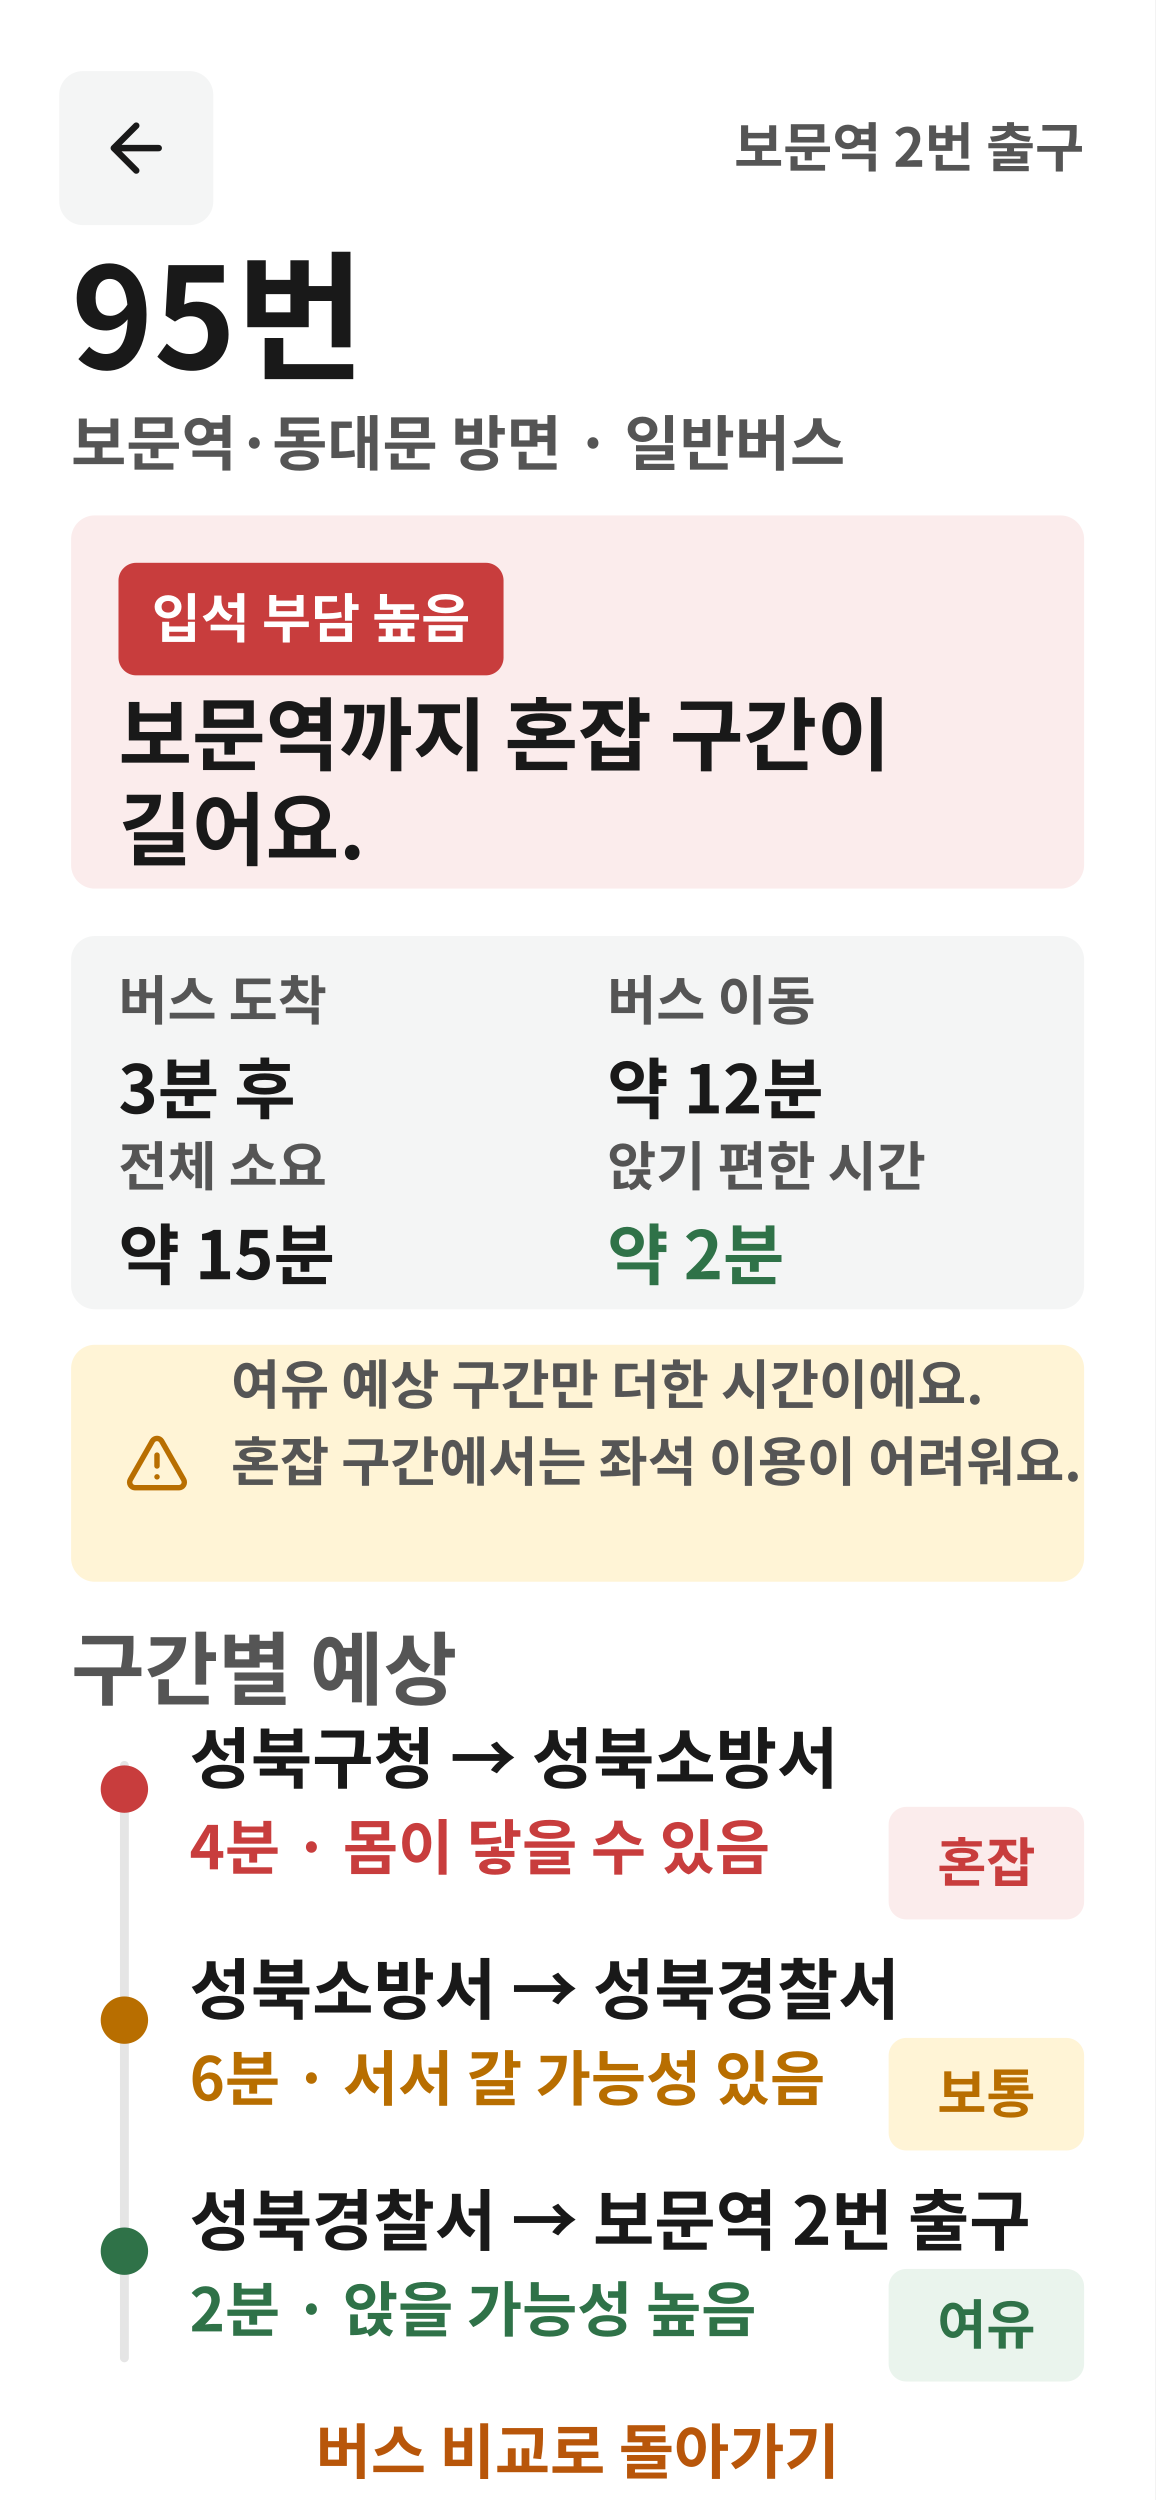
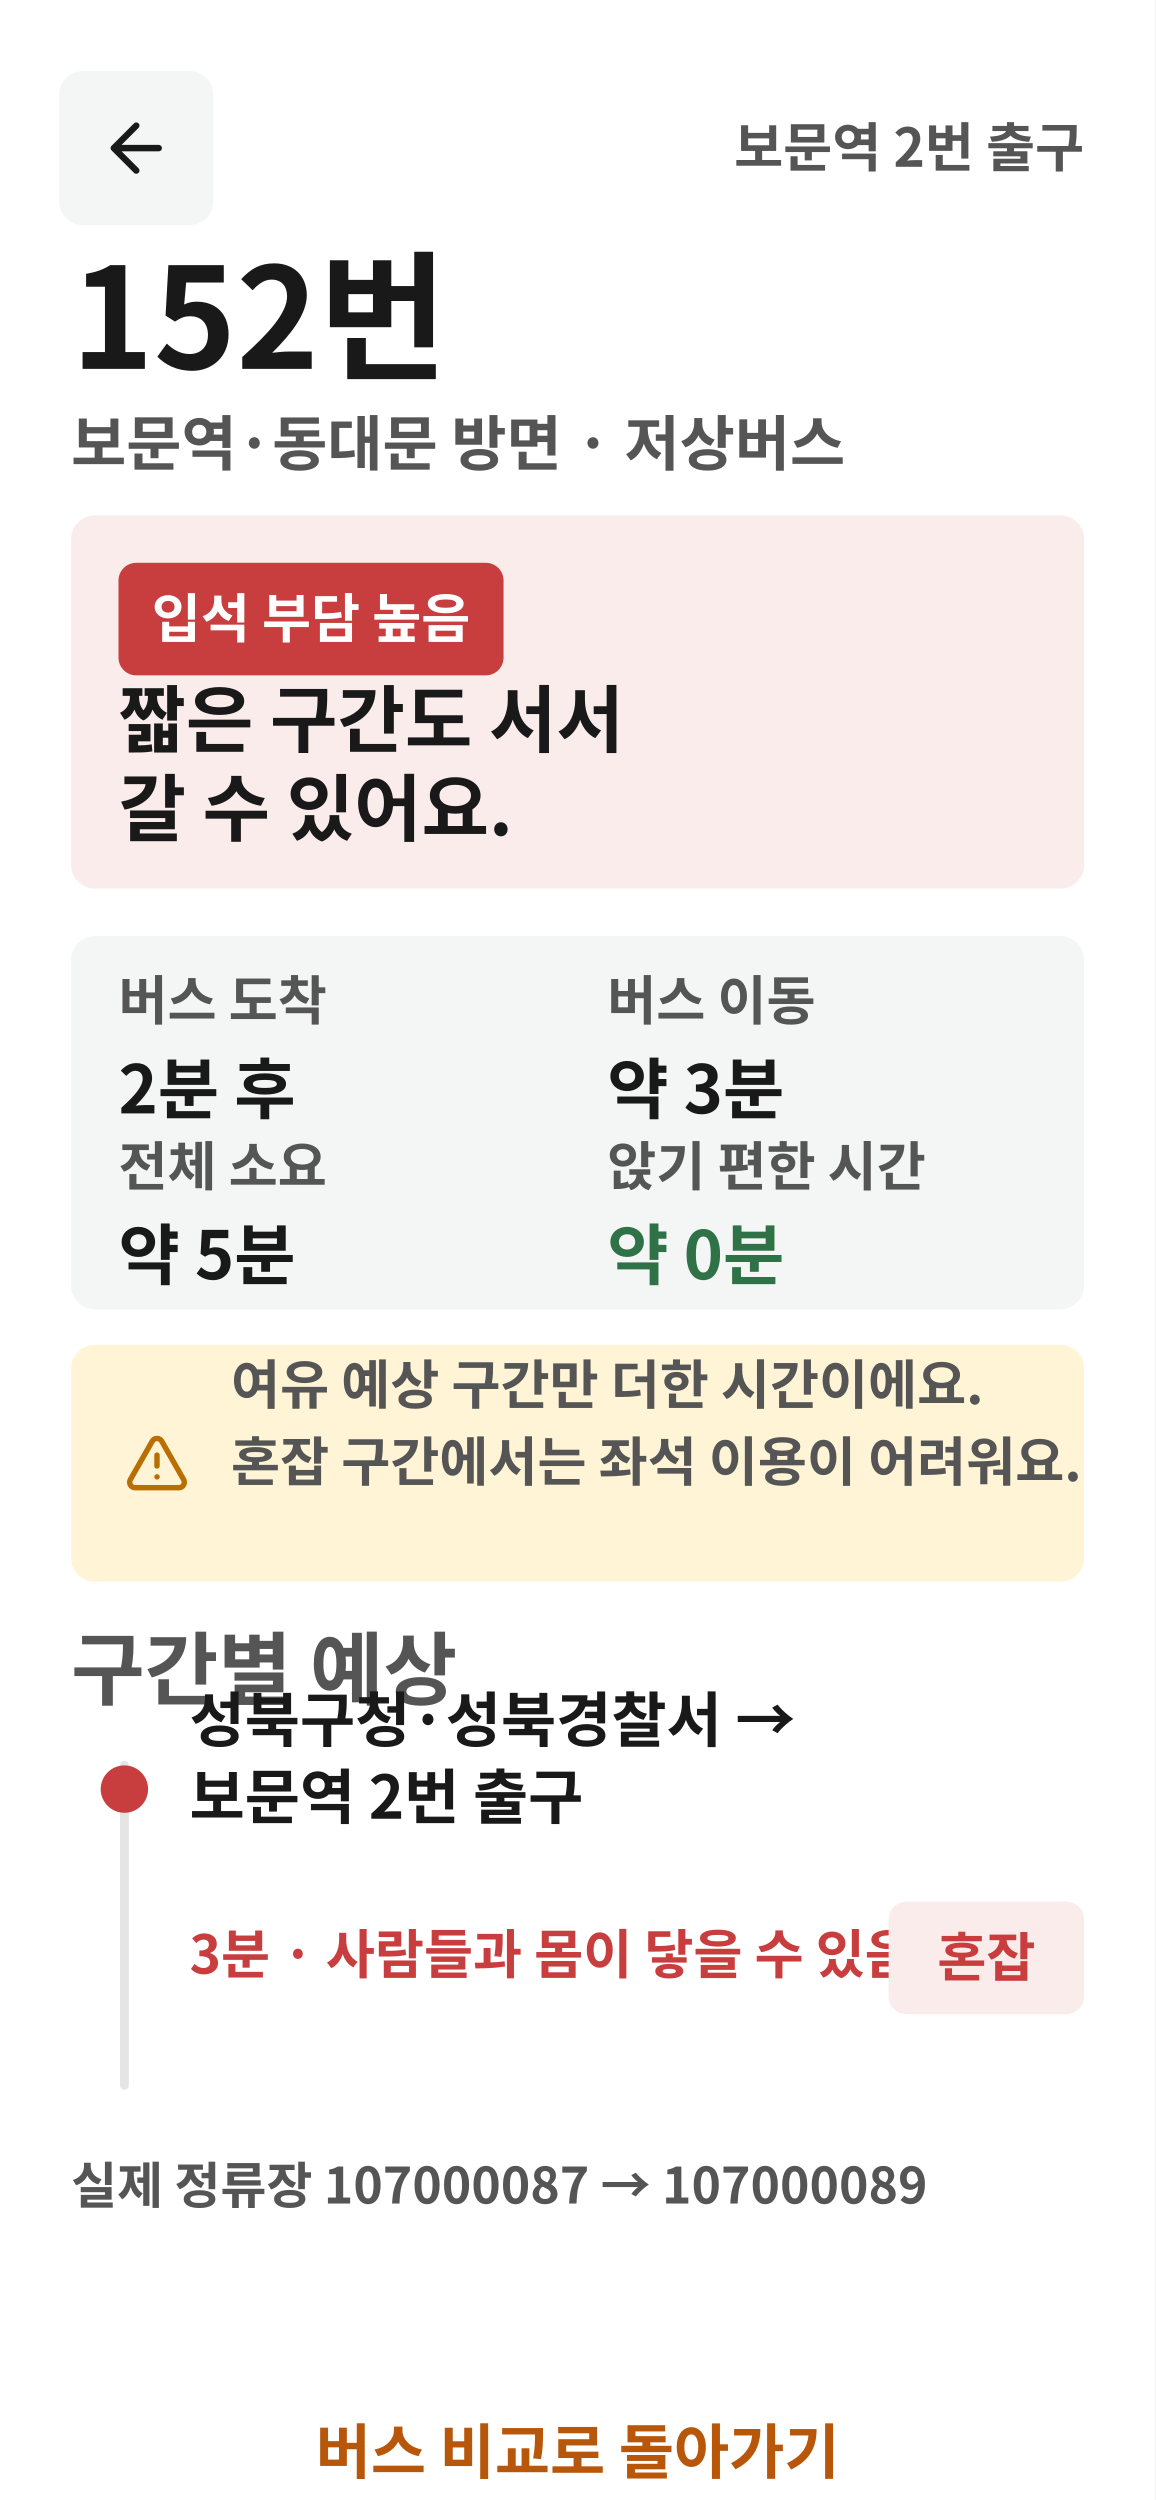
<svg xmlns="http://www.w3.org/2000/svg" width="390" height="844" viewBox="0 0 390 844" role="img" aria-label="빠른 도착 버스의 구간별 혼잡도 화면">
  <rect x="0" y="0" width="390" height="844" rx="0" fill="#FFFFFF" stroke="none" stroke-width="1" />
  <rect x="20" y="24" width="52" height="52" rx="8" fill="#F4F5F5" stroke="none" stroke-width="1" />
  <g transform="translate(33 37) scale(1.083333)">
    <path d="M19 12H5M12 19l-7-7 7-7" fill="none" stroke="#191919" stroke-width="2" stroke-linecap="round" stroke-linejoin="round" />
  </g>
  <text x="366" y="50" font-family="Noto Sans CJK KR, Malgun Gothic, sans-serif" font-size="18" font-weight="700" fill="#555555" text-anchor="end" dominant-baseline="middle" letter-spacing="0">보문역 2번 출구</text>
-   <text x="24" y="108" font-family="Noto Sans CJK KR, Malgun Gothic, sans-serif" font-size="47.25" font-weight="800" fill="#191919" text-anchor="start" dominant-baseline="middle" letter-spacing="0">95번</text>
-   <text x="24" y="150" font-family="Noto Sans CJK KR, Malgun Gothic, sans-serif" font-size="20.25" font-weight="600" fill="#555555" text-anchor="start" dominant-baseline="middle" letter-spacing="0">보문역·동대문 방면 · 일반버스</text>
+   <text x="24" y="108" font-family="Noto Sans CJK KR, Malgun Gothic, sans-serif" font-size="47.25" font-weight="800" fill="#191919" text-anchor="start" dominant-baseline="middle" letter-spacing="0">152번</text>
+   <text x="24" y="150" font-family="Noto Sans CJK KR, Malgun Gothic, sans-serif" font-size="20.25" font-weight="600" fill="#555555" text-anchor="start" dominant-baseline="middle" letter-spacing="0">보문역·동대문 방면 · 저상버스</text>
  <rect x="24" y="174" width="342" height="126" rx="8" fill="#FBECEC" stroke="none" stroke-width="1" />
  <rect x="40" y="190" width="130" height="38" rx="6" fill="#C83D3D" stroke="none" stroke-width="1" />
  <text x="105" y="209" font-family="Noto Sans CJK KR, Malgun Gothic, sans-serif" font-size="18" font-weight="800" fill="#FFFFFF" text-anchor="middle" dominant-baseline="middle" letter-spacing="0">입석 부담 높음</text>
-   <text x="40" y="258" font-family="Noto Sans CJK KR, Malgun Gothic, sans-serif" font-size="27" font-weight="800" fill="#191919" text-anchor="start" letter-spacing="0">
-     <tspan x="40" dy="0">보문역까지 혼잡 구간이</tspan>
-     <tspan x="40" dy="32">길어요.</tspan>
+   <text x="40" y="252" font-family="Noto Sans CJK KR, Malgun Gothic, sans-serif" font-size="24.75" font-weight="800" fill="#191919" text-anchor="start" letter-spacing="0">
+     <tspan x="40" dy="0">짧은 구간도 서서</tspan>
+     <tspan x="40" dy="30">갈 수 있어요.</tspan>
  </text>
  <rect x="24" y="316" width="342" height="126" rx="8" fill="#F4F5F5" stroke="none" stroke-width="1" />
  <text x="40" y="338" font-family="Noto Sans CJK KR, Malgun Gothic, sans-serif" font-size="18" font-weight="600" fill="#555555" text-anchor="start" dominant-baseline="middle" letter-spacing="0">버스 도착</text>
-   <text x="40" y="368" font-family="Noto Sans CJK KR, Malgun Gothic, sans-serif" font-size="22.5" font-weight="800" fill="#191919" text-anchor="start" dominant-baseline="middle" letter-spacing="0">3분 후</text>
+   <text x="40" y="368" font-family="Noto Sans CJK KR, Malgun Gothic, sans-serif" font-size="22.5" font-weight="800" fill="#191919" text-anchor="start" dominant-baseline="middle" letter-spacing="0">2분 후</text>
  <text x="205" y="338" font-family="Noto Sans CJK KR, Malgun Gothic, sans-serif" font-size="18" font-weight="600" fill="#555555" text-anchor="start" dominant-baseline="middle" letter-spacing="0">버스 이동</text>
-   <text x="205" y="368" font-family="Noto Sans CJK KR, Malgun Gothic, sans-serif" font-size="22.5" font-weight="800" fill="#191919" text-anchor="start" dominant-baseline="middle" letter-spacing="0">약 12분</text>
+   <text x="205" y="368" font-family="Noto Sans CJK KR, Malgun Gothic, sans-serif" font-size="22.5" font-weight="800" fill="#191919" text-anchor="start" dominant-baseline="middle" letter-spacing="0">약 3분</text>
  <text x="40" y="394" font-family="Noto Sans CJK KR, Malgun Gothic, sans-serif" font-size="18" font-weight="600" fill="#555555" text-anchor="start" dominant-baseline="middle" letter-spacing="0">전체 소요</text>
-   <text x="40" y="424" font-family="Noto Sans CJK KR, Malgun Gothic, sans-serif" font-size="22.5" font-weight="800" fill="#191919" text-anchor="start" dominant-baseline="middle" letter-spacing="0">약 15분</text>
+   <text x="40" y="424" font-family="Noto Sans CJK KR, Malgun Gothic, sans-serif" font-size="22.5" font-weight="800" fill="#191919" text-anchor="start" dominant-baseline="middle" letter-spacing="0">약 5분</text>
  <text x="205" y="394" font-family="Noto Sans CJK KR, Malgun Gothic, sans-serif" font-size="18" font-weight="600" fill="#555555" text-anchor="start" dominant-baseline="middle" letter-spacing="0">앉기 편한 시간</text>
-   <text x="205" y="424" font-family="Noto Sans CJK KR, Malgun Gothic, sans-serif" font-size="22.5" font-weight="800" fill="#2F7248" text-anchor="start" dominant-baseline="middle" letter-spacing="0">약 2분</text>
+   <text x="205" y="424" font-family="Noto Sans CJK KR, Malgun Gothic, sans-serif" font-size="22.5" font-weight="800" fill="#2F7248" text-anchor="start" dominant-baseline="middle" letter-spacing="0">약 0분</text>
  <rect x="24" y="454" width="342" height="80" rx="8" fill="#FFF4D6" stroke="none" stroke-width="1" />
  <g transform="translate(42 483) scale(0.9166667)">
    <path d="M10.3 3.8 2.2 18a2 2 0 0 0 1.7 3h16.2a2 2 0 0 0 1.7-3L13.7 3.8a2 2 0 0 0-3.4 0Z" fill="none" stroke="#B86E00" stroke-width="2" stroke-linecap="round" stroke-linejoin="round" />
    <path d="M12 9v4M12 17h.01" fill="none" stroke="#B86E00" stroke-width="2" stroke-linecap="round" stroke-linejoin="round" />
  </g>
  <text x="78" y="474" font-family="Noto Sans CJK KR, Malgun Gothic, sans-serif" font-size="18" font-weight="700" fill="#555555" text-anchor="start" letter-spacing="0">
    <tspan x="78" dy="0">여유 예상 구간만 더한 시간이에요.</tspan>
    <tspan x="78" dy="26">혼잡 구간에서는 좌석 이용이 어려워요.</tspan>
  </text>
  <text x="24" y="564" font-family="Noto Sans CJK KR, Malgun Gothic, sans-serif" font-size="27" font-weight="700" fill="#555555" text-anchor="start" dominant-baseline="middle" letter-spacing="0">구간별 예상</text>
-   <line x1="42" y1="596" x2="42" y2="796" stroke="#E5E5E5" stroke-width="3" stroke-linecap="round" />
+   <line x1="42" y1="596" x2="42" y2="704" stroke="#E5E5E5" stroke-width="3" stroke-linecap="round" />
  <circle cx="42" cy="604" r="8" fill="#C83D3D" stroke="none" stroke-width="1" />
-   <text x="64" y="594" font-family="Noto Sans CJK KR, Malgun Gothic, sans-serif" font-size="22.5" font-weight="700" fill="#191919" text-anchor="start" dominant-baseline="middle" letter-spacing="0">성북구청 → 성북소방서</text>
-   <text x="64" y="624" font-family="Noto Sans CJK KR, Malgun Gothic, sans-serif" font-size="20.25" font-weight="600" fill="#C83D3D" text-anchor="start" dominant-baseline="middle" letter-spacing="0">4분 · 몸이 닿을 수 있음</text>
-   <rect x="300" y="610" width="66" height="38" rx="6" fill="#FBECEC" stroke="none" stroke-width="1" />
-   <text x="333" y="629" font-family="Noto Sans CJK KR, Malgun Gothic, sans-serif" font-size="18" font-weight="800" fill="#C83D3D" text-anchor="middle" dominant-baseline="middle" letter-spacing="0">혼잡</text>
-   <circle cx="42" cy="682" r="8" fill="#B86E00" stroke="none" stroke-width="1" />
-   <text x="64" y="672" font-family="Noto Sans CJK KR, Malgun Gothic, sans-serif" font-size="22.5" font-weight="700" fill="#191919" text-anchor="start" dominant-baseline="middle" letter-spacing="0">성북소방서 → 성북경찰서</text>
-   <text x="64" y="702" font-family="Noto Sans CJK KR, Malgun Gothic, sans-serif" font-size="20.25" font-weight="600" fill="#B86E00" text-anchor="start" dominant-baseline="middle" letter-spacing="0">6분 · 서서 갈 가능성 있음</text>
-   <rect x="300" y="688" width="66" height="38" rx="6" fill="#FFF4D6" stroke="none" stroke-width="1" />
-   <text x="333" y="707" font-family="Noto Sans CJK KR, Malgun Gothic, sans-serif" font-size="18" font-weight="800" fill="#B86E00" text-anchor="middle" dominant-baseline="middle" letter-spacing="0">보통</text>
-   <circle cx="42" cy="760" r="8" fill="#2F7248" stroke="none" stroke-width="1" />
-   <text x="64" y="750" font-family="Noto Sans CJK KR, Malgun Gothic, sans-serif" font-size="22.5" font-weight="700" fill="#191919" text-anchor="start" dominant-baseline="middle" letter-spacing="0">성북경찰서 → 보문역 2번 출구</text>
-   <text x="64" y="780" font-family="Noto Sans CJK KR, Malgun Gothic, sans-serif" font-size="20.25" font-weight="600" fill="#2F7248" text-anchor="start" dominant-baseline="middle" letter-spacing="0">2분 · 앉을 가능성 높음</text>
-   <rect x="300" y="766" width="66" height="38" rx="6" fill="#EAF4ED" stroke="none" stroke-width="1" />
-   <text x="333" y="785" font-family="Noto Sans CJK KR, Malgun Gothic, sans-serif" font-size="18" font-weight="800" fill="#2F7248" text-anchor="middle" dominant-baseline="middle" letter-spacing="0">여유</text>
+   <text x="64" y="588" font-family="Noto Sans CJK KR, Malgun Gothic, sans-serif" font-size="20.25" font-weight="700" fill="#191919" text-anchor="start" letter-spacing="0">
+     <tspan x="64" dy="0">성북구청·성북경찰서 →</tspan>
+     <tspan x="64" dy="26">보문역 2번 출구</tspan>
+   </text>
+   <text x="64" y="660" font-family="Noto Sans CJK KR, Malgun Gothic, sans-serif" font-size="18" font-weight="600" fill="#C83D3D" text-anchor="start" dominant-baseline="middle" letter-spacing="0">3분 · 사람들과 몸이 닿을 수 있음</text>
+   <rect x="300" y="642" width="66" height="38" rx="6" fill="#FBECEC" stroke="none" stroke-width="1" />
+   <text x="333" y="661" font-family="Noto Sans CJK KR, Malgun Gothic, sans-serif" font-size="18" font-weight="800" fill="#C83D3D" text-anchor="middle" dominant-baseline="middle" letter-spacing="0">혼잡</text>
+   <text x="24" y="738" font-family="Noto Sans CJK KR, Malgun Gothic, sans-serif" font-size="16.88" font-weight="600" fill="#555555" text-anchor="start" dominant-baseline="middle" letter-spacing="0">실제 정류장 107000087 → 107000089</text>
  <text x="195" y="828" font-family="Noto Sans CJK KR, Malgun Gothic, sans-serif" font-size="20.25" font-weight="800" fill="#B8560A" text-anchor="middle" dominant-baseline="middle" letter-spacing="0">버스 비교로 돌아가기</text>
</svg>
